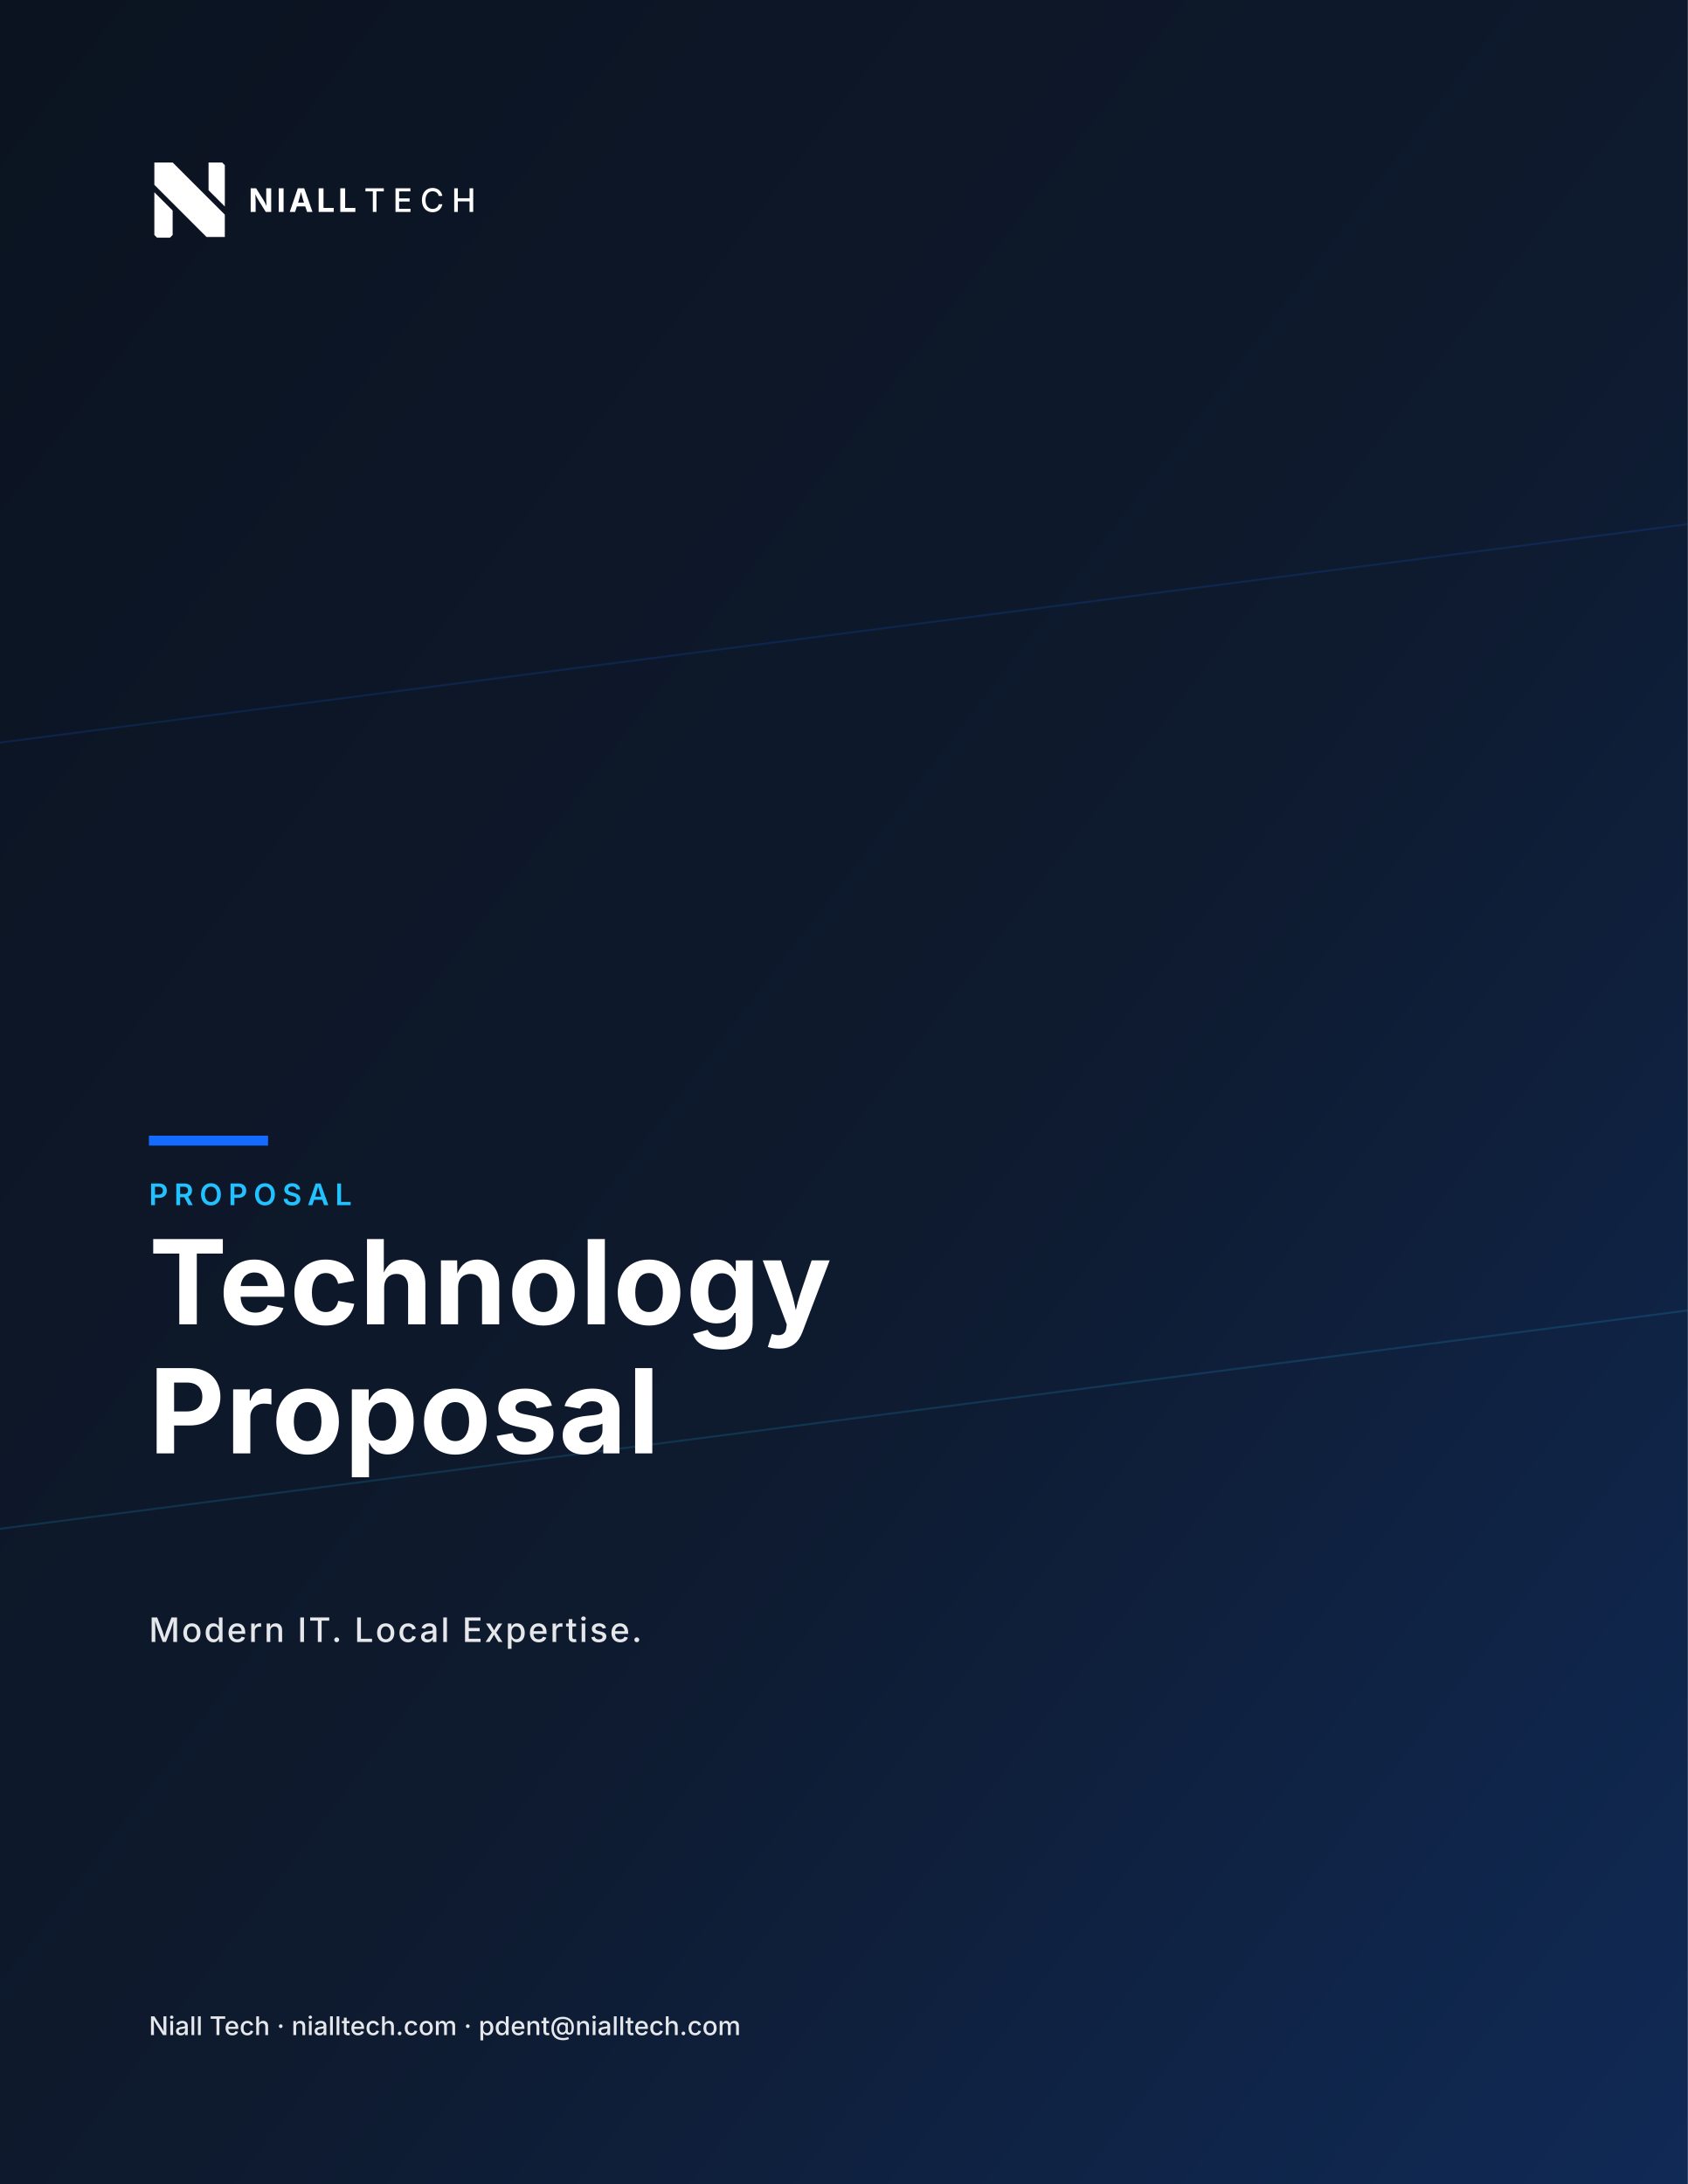
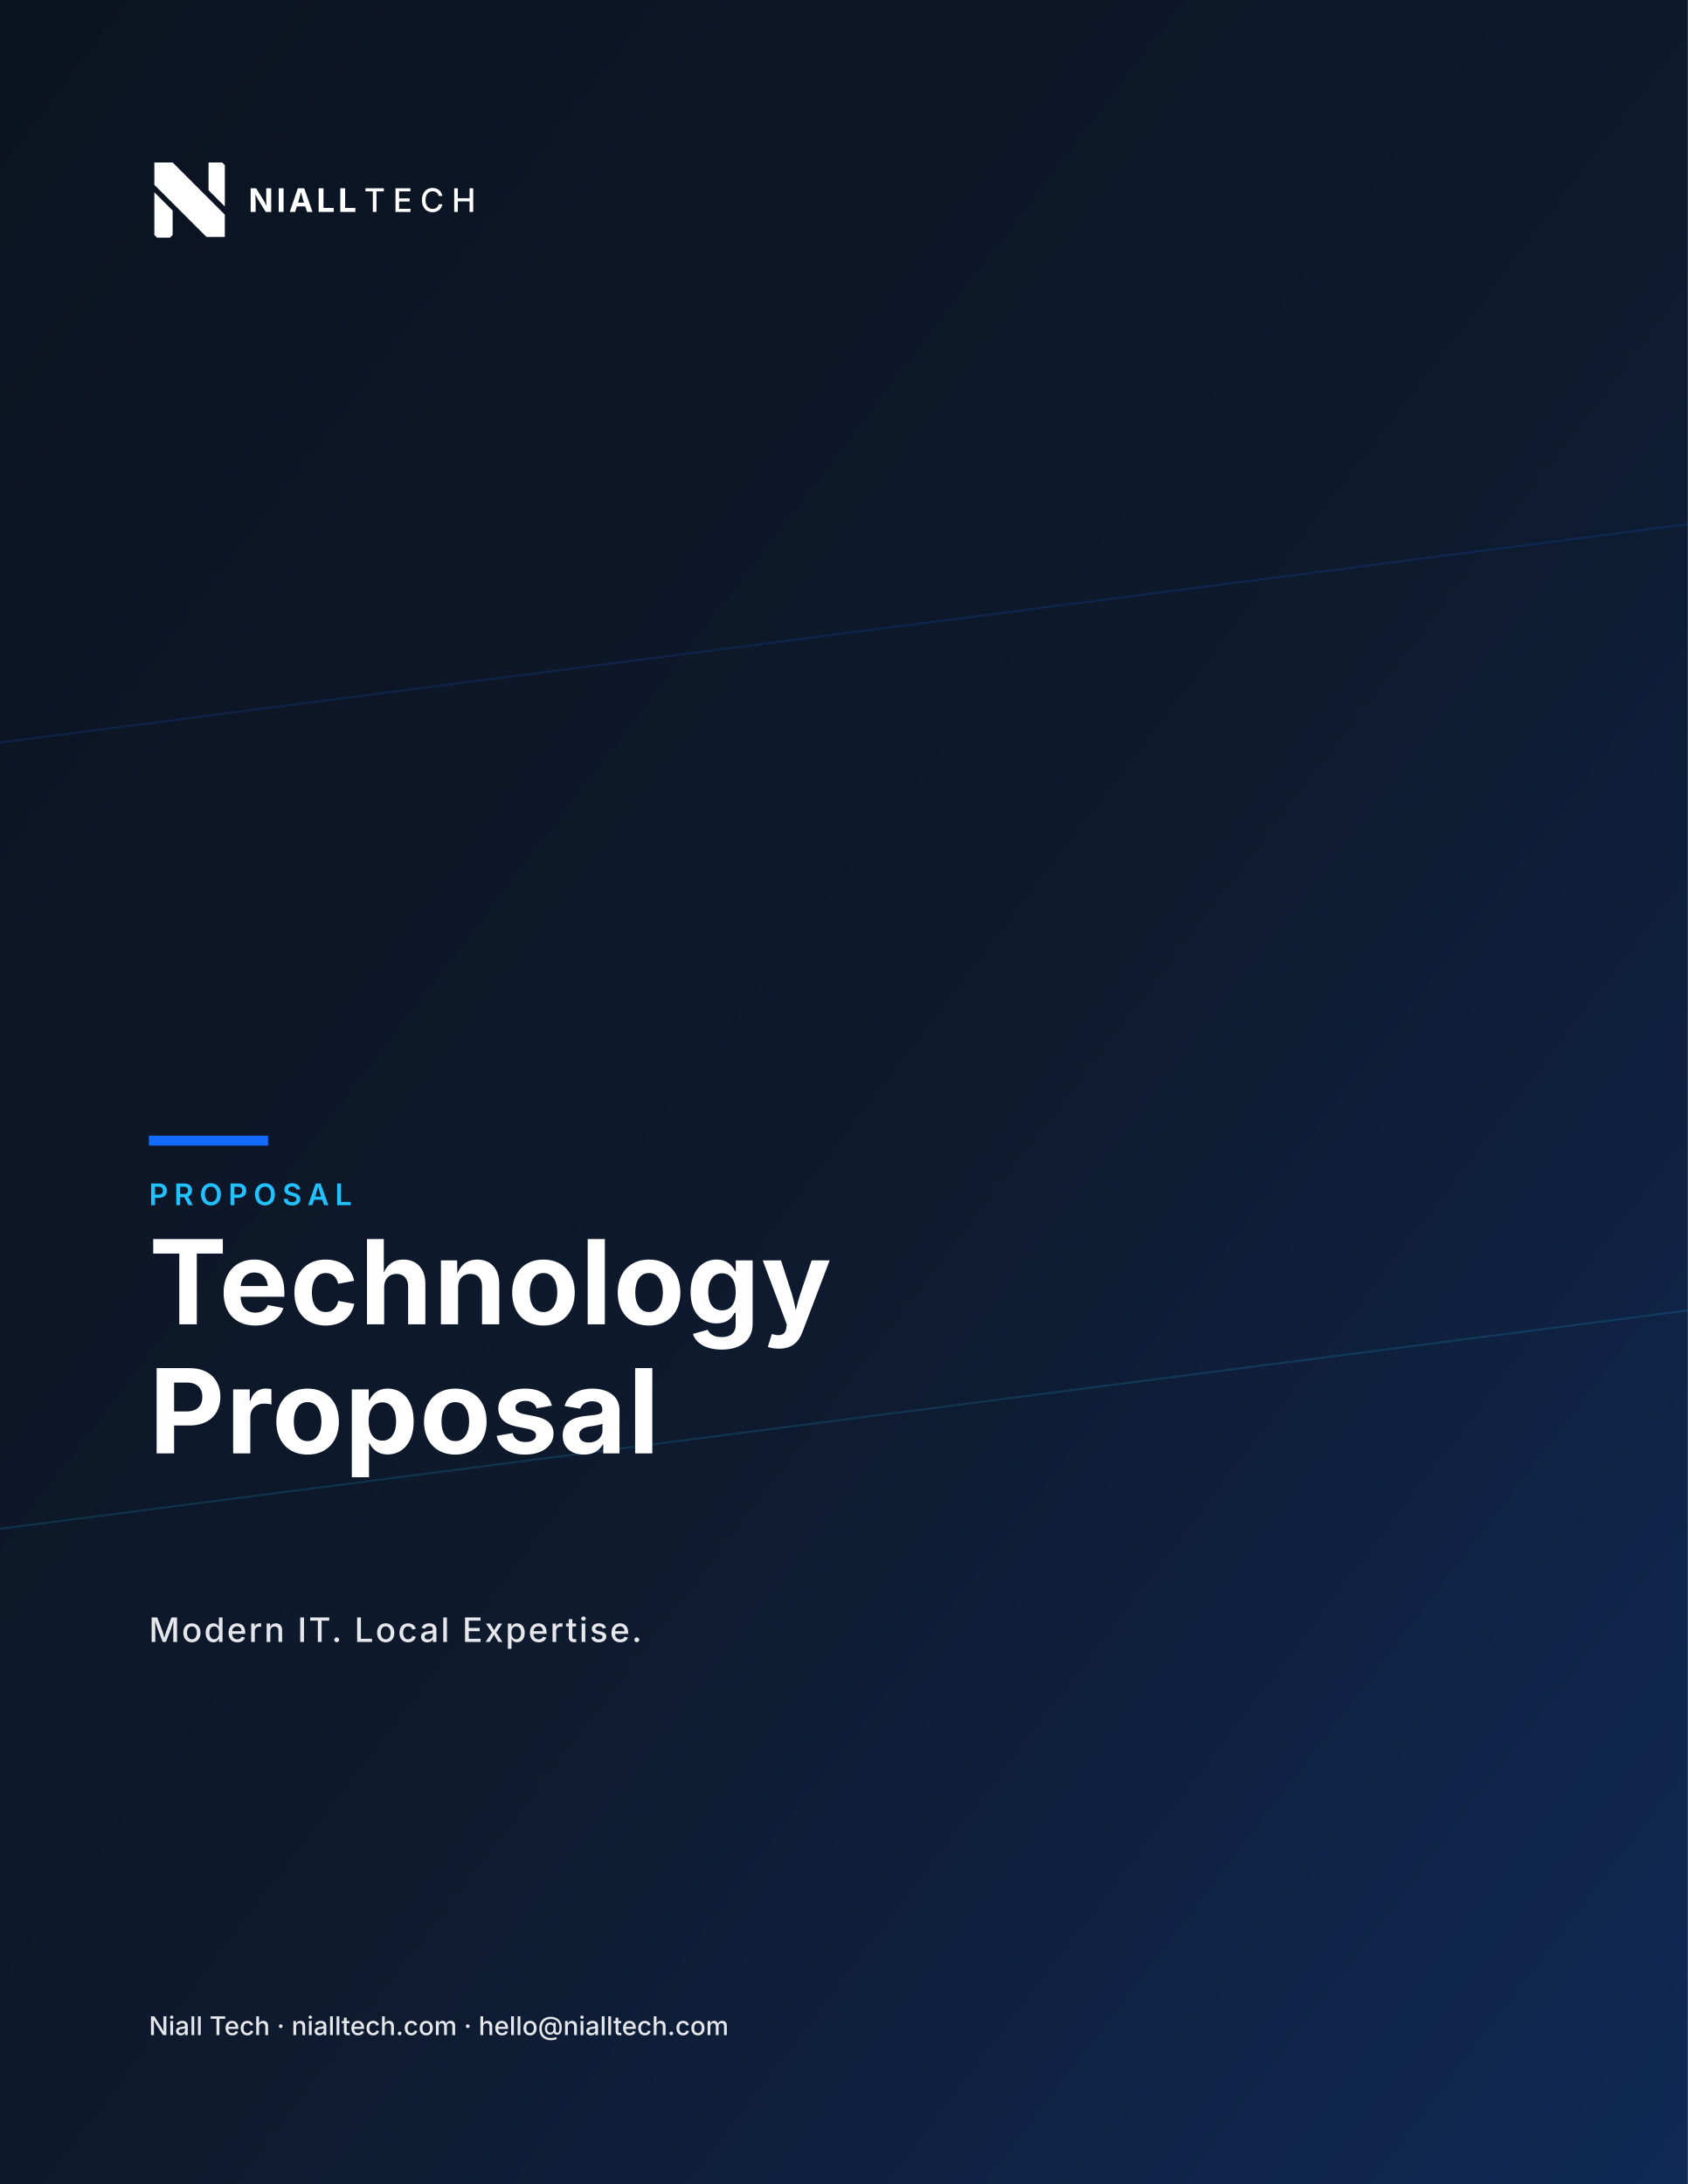
<svg xmlns="http://www.w3.org/2000/svg" viewBox="0 0 1700 2200" width="1700" height="2200" font-family="Inter, Arial, sans-serif">
  <defs>
    <linearGradient id="cg" x1="0" y1="0" x2="1" y2="1">
      <stop offset="0%" stop-color="#0B1320" />
      <stop offset="55%" stop-color="#0E1A2E" />
      <stop offset="100%" stop-color="#102A56" />
    </linearGradient>
  </defs>
  <rect width="1700" height="2200" fill="url(#cg)" />
  <g opacity="0.16" stroke="#146BFF" stroke-width="2">
    <line x1="0" y1="748" x2="1700" y2="528" />
    <line x1="0" y1="1540" x2="1700" y2="1320" stroke="#22C1FF" />
  </g>
  <svg x="150" y="150" width="430" height="102.381" viewBox="0 0 420 100" preserveAspectRatio="xMinYMid meet">
    <g transform="translate(0, 10) scale(0.8)">
      <g transform="scale(0.83333)">
        <path d="M8 5H35L112 82V115H85L8 38Z" fill="#FFFFFF" />
        <path d="M8 49L35 76V112L31 116H12L8 112Z" fill="#FFFFFF" />
        <path d="M88 5H108L112 9V70L88 46Z" fill="#FFFFFF" />
      </g>
    </g>
    <g font-family="Inter, Arial, Helvetica, sans-serif">
      <text x="98" y="62" fill="#FFFFFF" font-size="32" font-weight="700" letter-spacing="3.2">NIALL</text>
      <text x="211.6" y="62" fill="#FFFFFF" font-size="32" font-weight="500" letter-spacing="7.5">TECH</text>
    </g>
  </svg>
  <rect x="150" y="1144" width="120" height="10" fill="#146BFF" />
  <text x="150" y="1214" fill="#22C1FF" font-size="30" font-weight="600" letter-spacing="6">PROPOSAL</text>
  <text x="150" y="1334" fill="#FFFFFF" font-size="118" font-weight="700" letter-spacing="1">Technology</text>
  <text x="150" y="1464" fill="#FFFFFF" font-size="118" font-weight="700" letter-spacing="1">Proposal</text>
  <text x="150" y="1654" fill="#E5E7EB" font-size="34" font-weight="500" letter-spacing="2">Modern IT. Local Expertise.</text>
-   <text x="150" y="2050" fill="#E5E7EB" font-size="26" font-weight="500">Niall Tech · nialltech.com · pdent@nialltech.com</text>
+   <text x="150" y="2050" fill="#E5E7EB" font-size="26" font-weight="500">Niall Tech · nialltech.com · hello@nialltech.com</text>
</svg>
